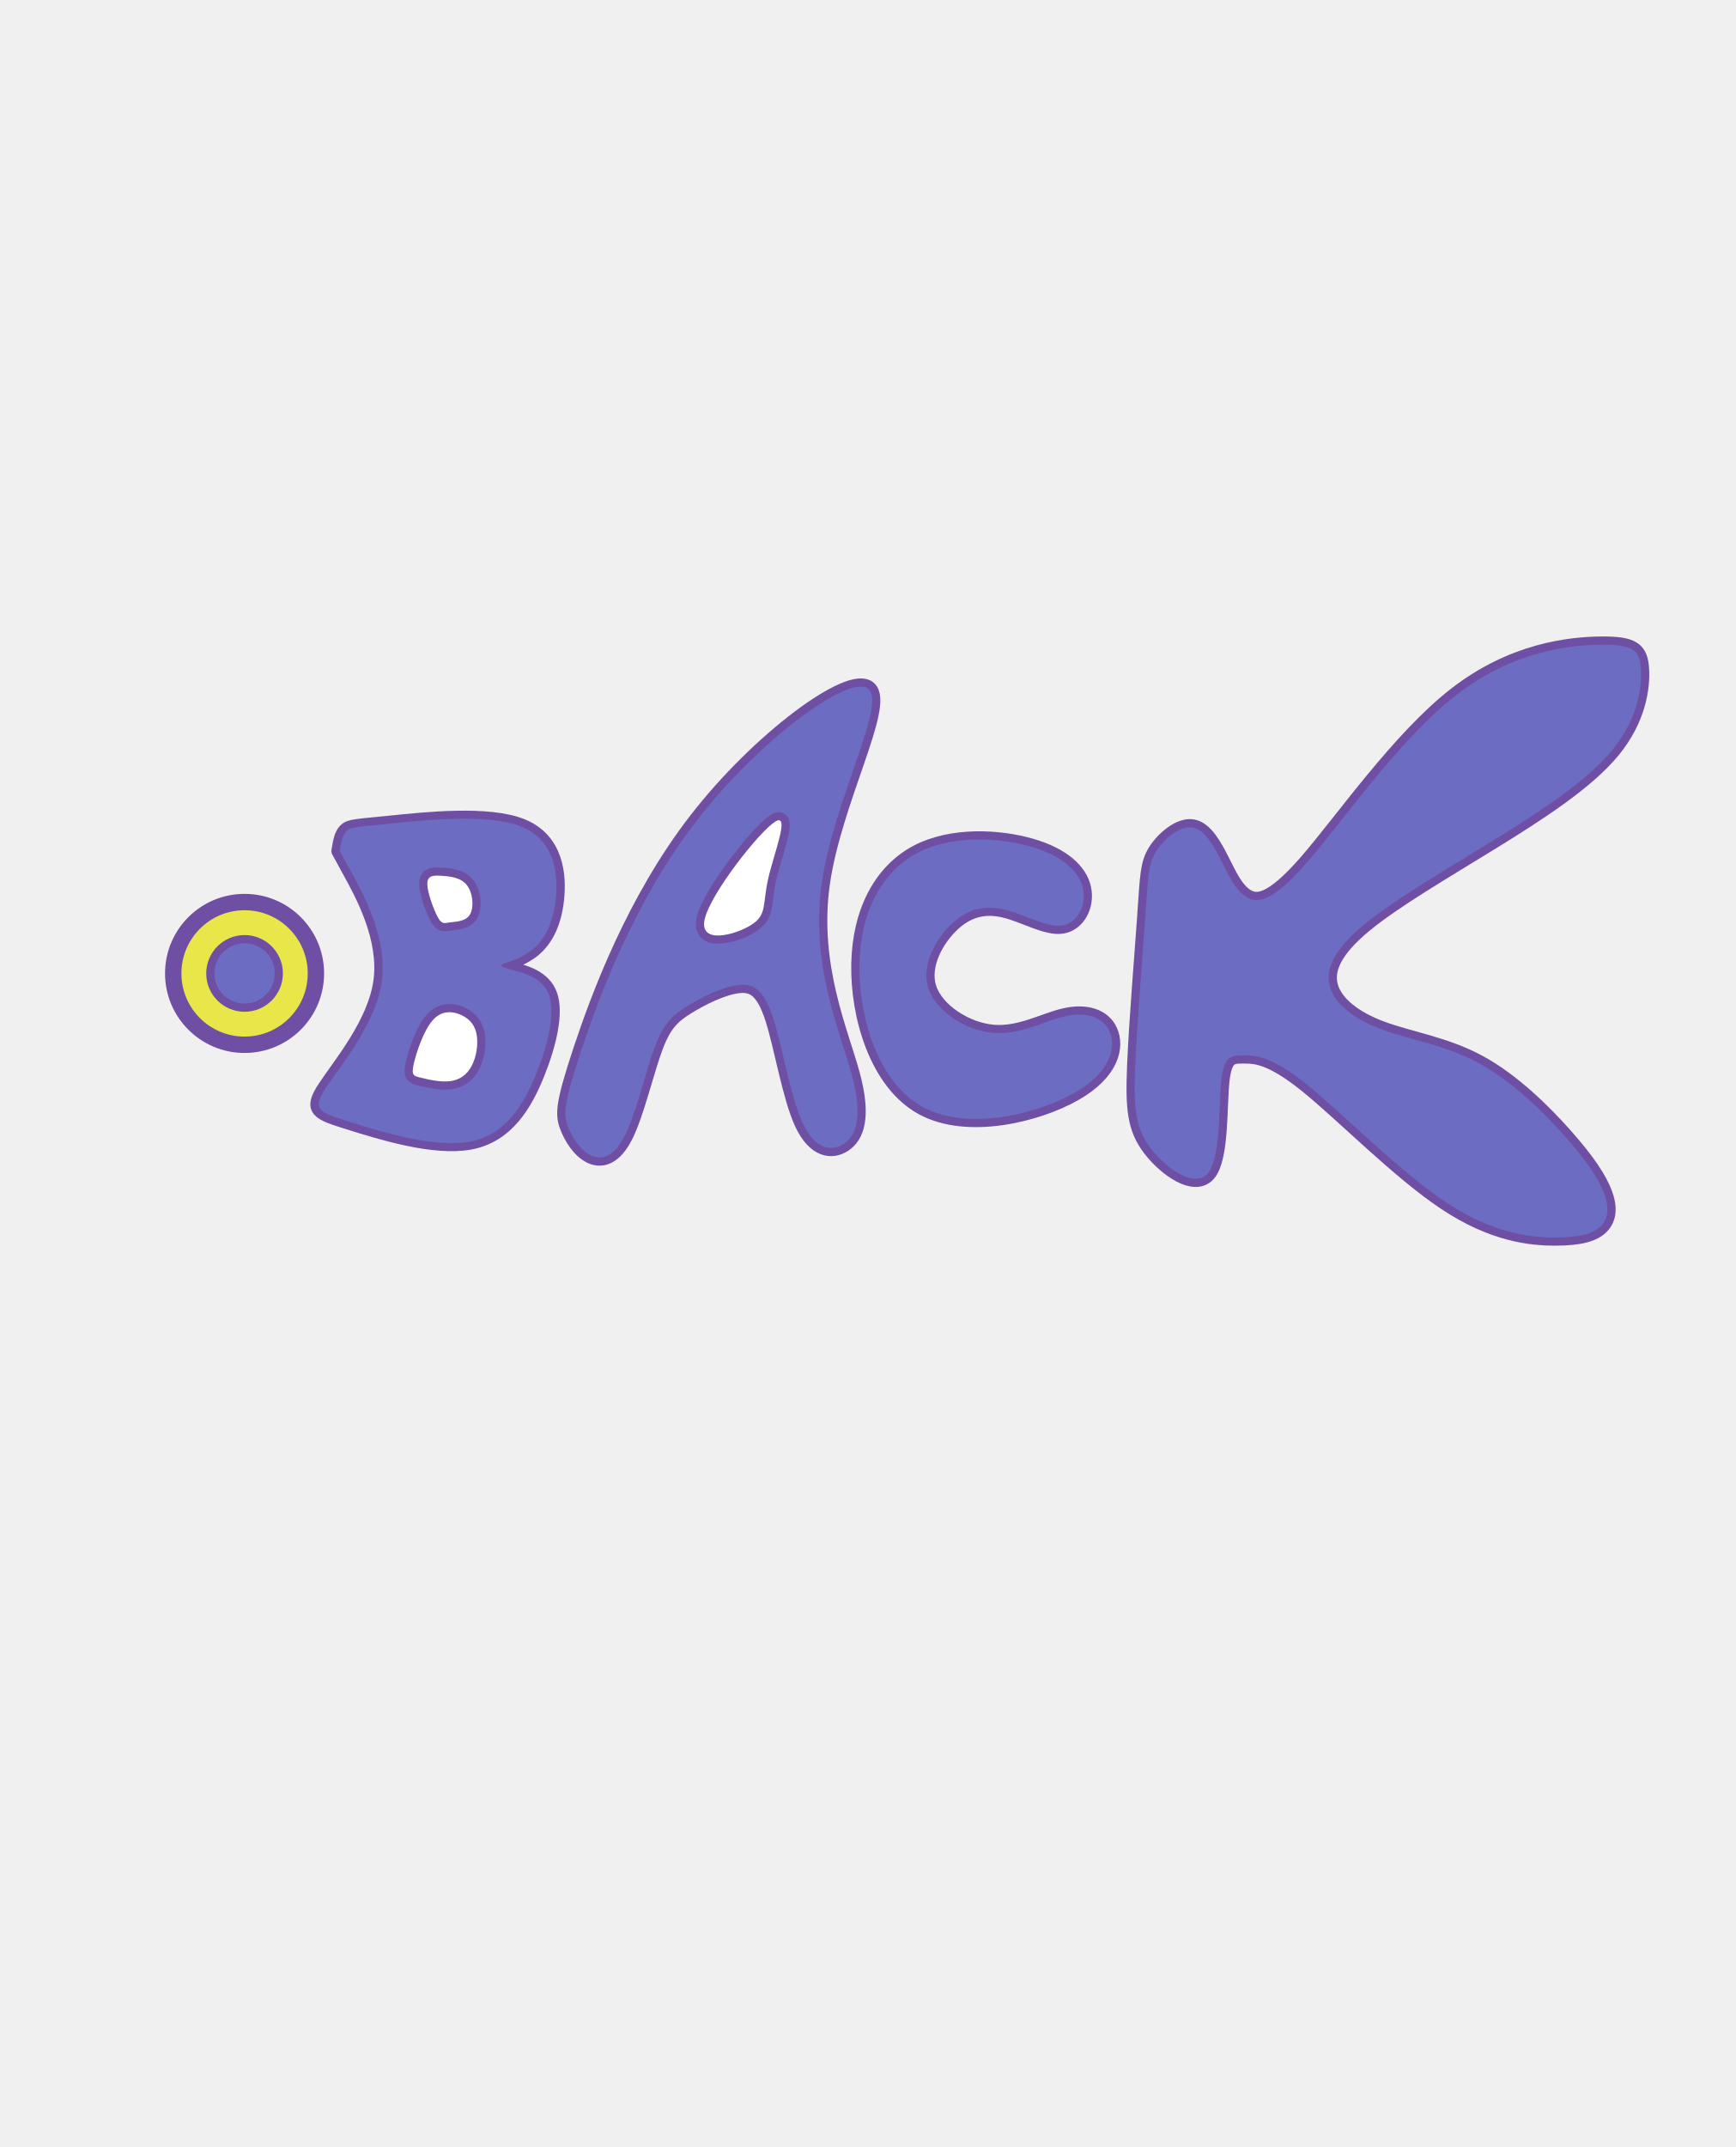
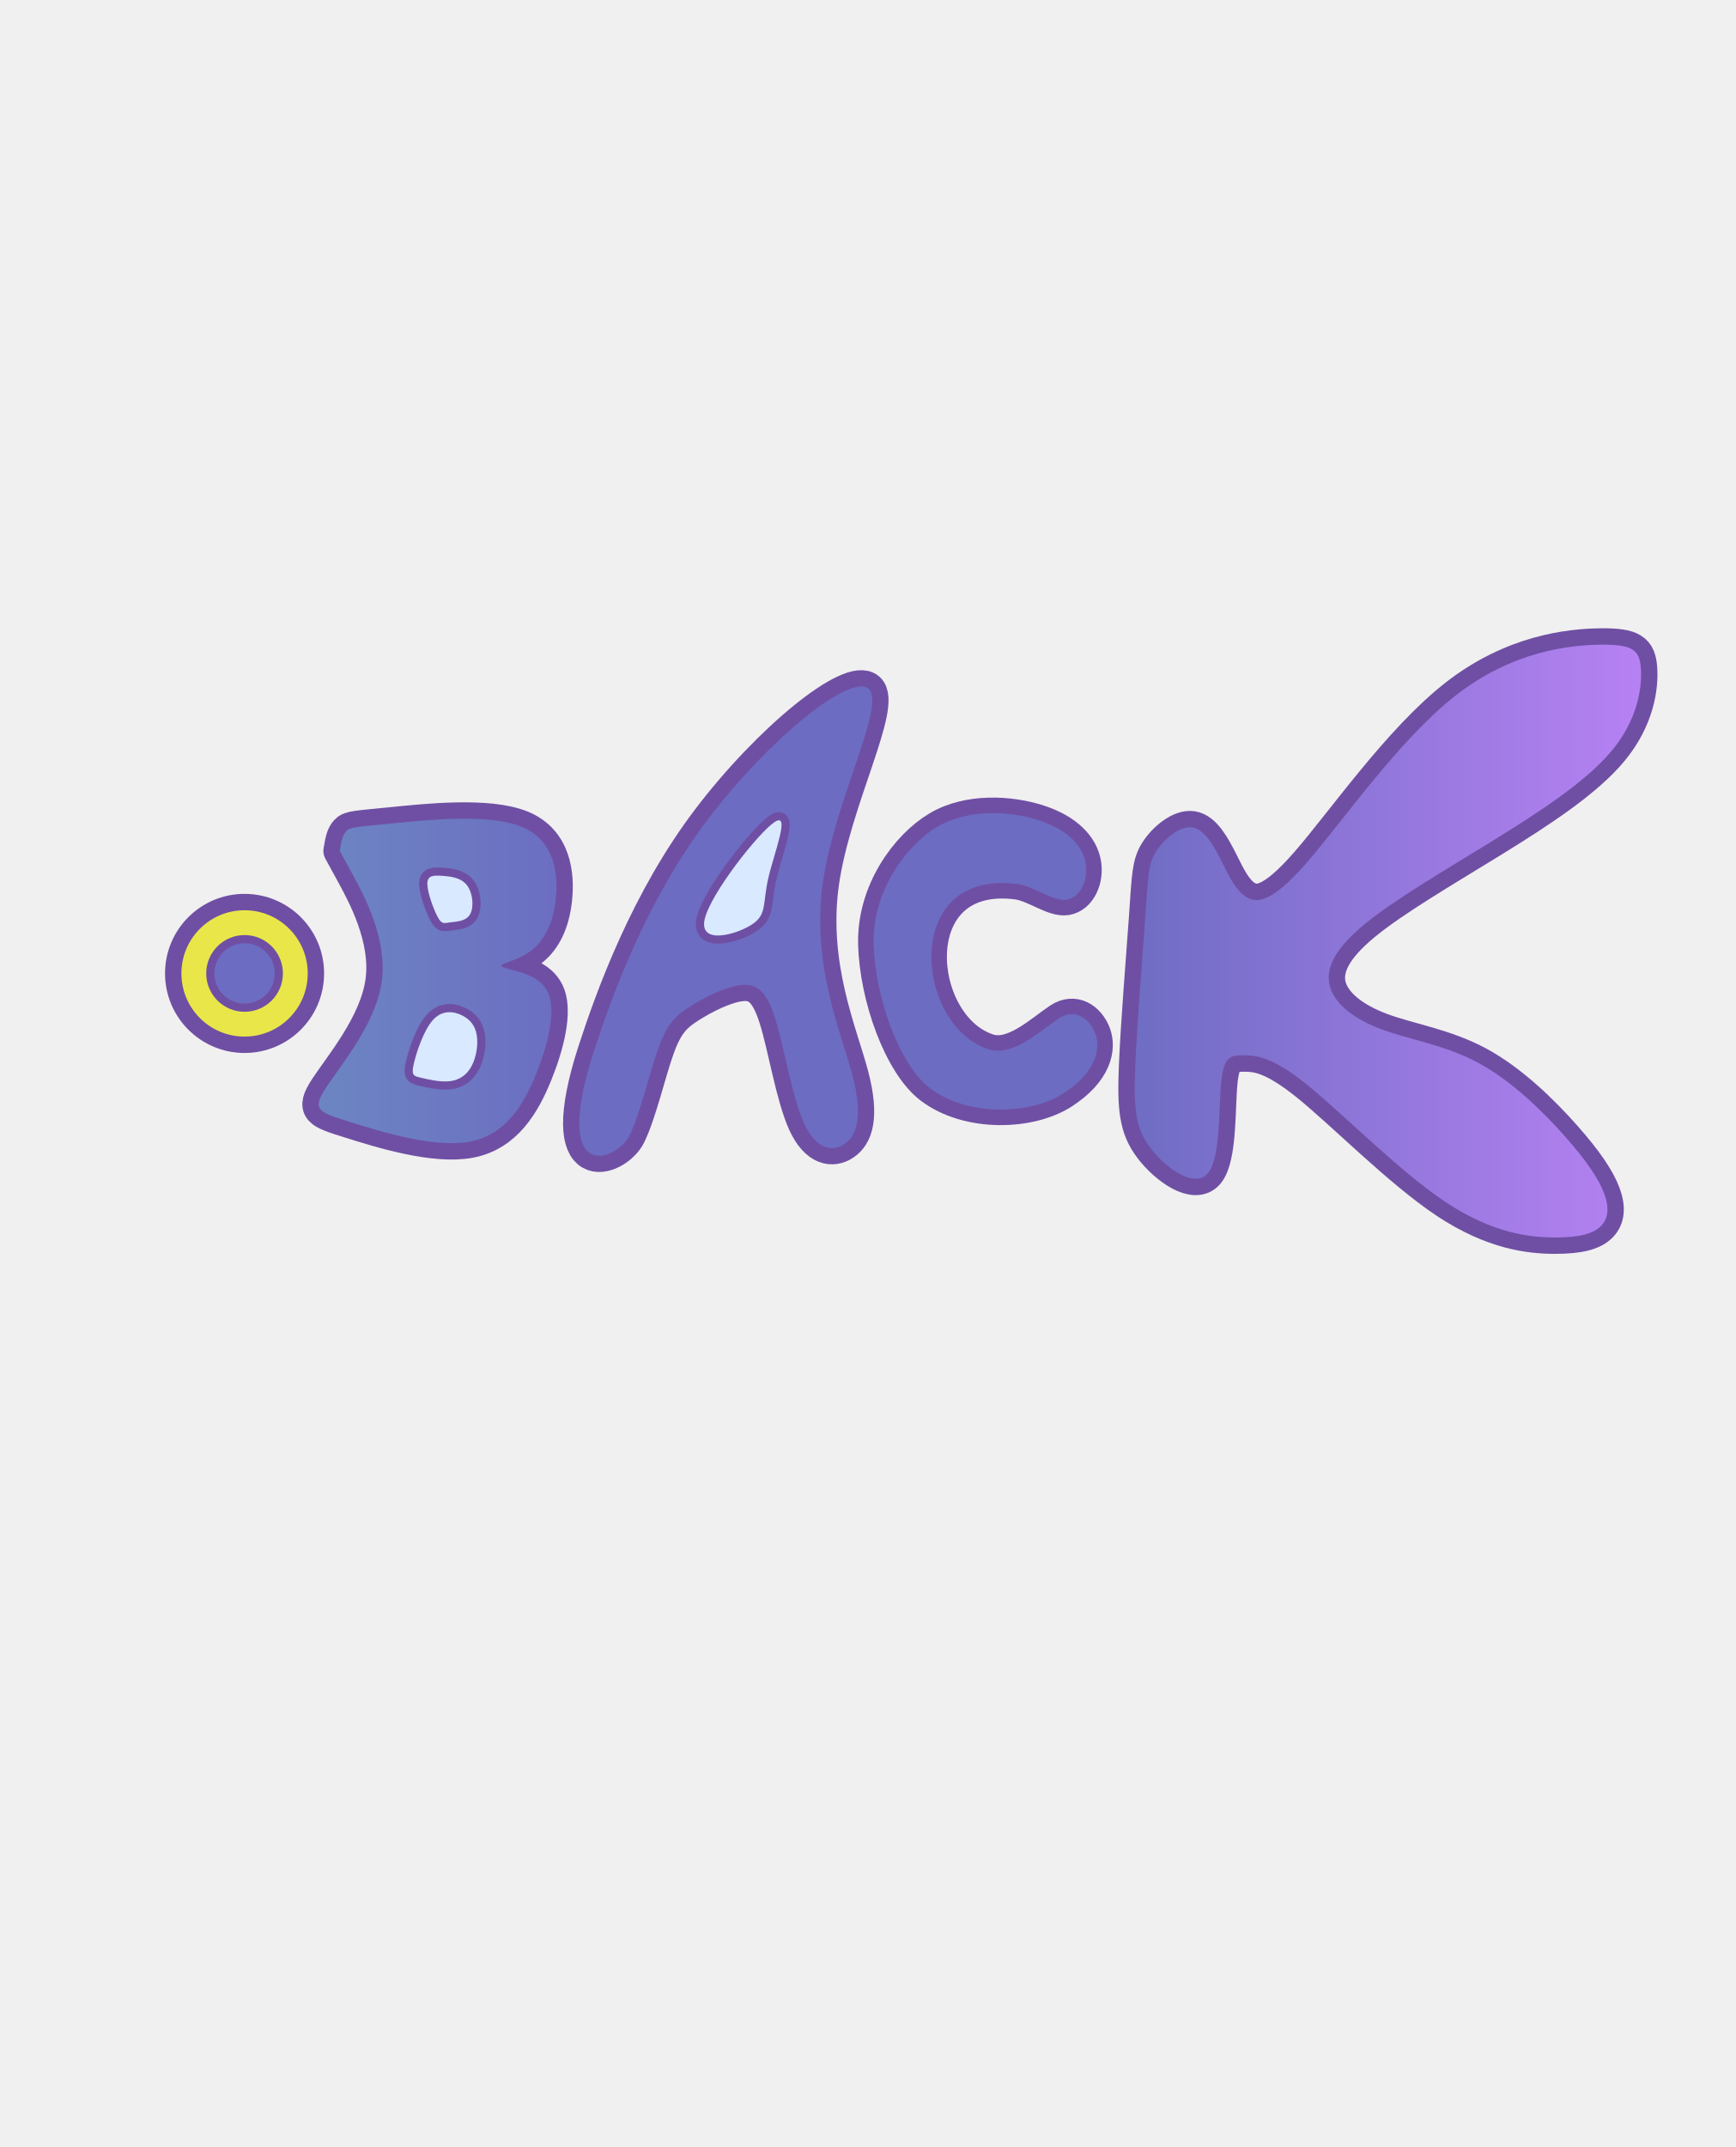
- <svg xmlns="http://www.w3.org/2000/svg" width="106.026mm" height="131.109mm" viewBox="0 0 106.026 131.109" version="1.1" id="svg1">
-   <defs id="defs1" />
-   <path style="fill:#6c6cc2;fill-opacity:1;stroke:#6f4fa4;stroke-width:1.02;stroke-linecap:round;stroke-linejoin:round;stroke-dasharray:none;stroke-opacity:1;paint-order:markers stroke fill" d="m 25.262,53.195 c 0.731,1.395 2.192,4.184 1.832,6.909 -0.36,2.725 -2.542,5.386 -3.415,6.784 -0.873,1.398 -0.437,1.534 1.431,2.145 1.868,0.611 5.167,1.698 7.365,1.266 2.198,-0.432 3.294,-2.383 4.046,-4.324 0.751,-1.942 1.158,-3.874 0.784,-4.988 -0.374,-1.114 -1.528,-1.41 -2.206,-1.598 -0.677,-0.187 -0.878,-0.266 -0.571,-0.406 0.307,-0.141 1.12,-0.344 1.797,-0.938 0.677,-0.594 1.219,-1.579 1.383,-3.159 0.164,-1.58 -0.049,-3.754 -2.078,-4.621 -2.03,-0.866 -5.875,-0.424 -7.985,-0.203 -2.109,0.221 -2.482,0.221 -2.712,0.474 -0.229,0.253 -0.298,0.658 -0.35,0.961 -0.052,0.304 -0.052,0.304 -0.052,0.304 1e-6,-2e-6 1e-6,-2e-6 0.731,1.395 z" id="path2" transform="matrix(1.001184,0,0,0.9597315,-3.807672,2.24596)" />
-   <path style="fill:#6c6cc2;fill-opacity:1;stroke:#6f4fa4;stroke-width:1;stroke-linecap:round;stroke-linejoin:round;stroke-dasharray:none;stroke-opacity:1;paint-order:markers stroke fill" d="m 39.997,70.97 c -0.643,-0.301 -1.162,-1.094 -1.422,-1.805 -0.26,-0.711 -0.26,-1.34 0.82,-4.592 1.08,-3.252 3.241,-9.125 7.076,-14.074 3.836,-4.949 9.346,-8.972 10.468,-8.02 1.122,0.951 -2.144,6.877 -2.85,11.885 -0.706,5.008 1.148,9.098 1.845,11.699 0.697,2.601 0.238,3.713 -0.499,4.2 -0.736,0.487 -1.75,0.35 -2.502,-1.253 -0.752,-1.603 -1.243,-4.671 -1.803,-6.41 -0.56,-1.739 -1.189,-2.15 -2.147,-2.037 -0.958,0.112 -2.245,0.747 -3.148,1.311 -0.903,0.564 -1.423,1.056 -1.97,2.546 -0.547,1.491 -1.121,3.979 -1.791,5.319 -0.67,1.34 -1.436,1.532 -2.078,1.231 z" id="path3" transform="translate(-3.896179,-0.4102285)" />
-   <path style="fill:#6c6cc2;fill-opacity:1;stroke:#6f4fa4;stroke-width:1;stroke-linecap:round;stroke-linejoin:round;stroke-dasharray:none;stroke-opacity:1;paint-order:markers stroke fill" d="m 64.873,56.516 c 0.938,-0.142 1.5,-1.223 1.281,-2.249 -0.219,-1.026 -1.218,-1.995 -3.167,-2.562 -1.949,-0.567 -4.848,-0.731 -6.966,0.39 -2.118,1.121 -3.455,3.528 -3.523,6.752 -0.068,3.224 1.132,7.265 3.865,8.755 2.733,1.491 6.999,0.43 9.269,-0.865 2.27,-1.296 2.543,-2.827 2.147,-3.744 -0.397,-0.916 -1.463,-1.217 -2.735,-0.93 -1.272,0.287 -2.748,1.162 -4.403,1.011 -1.655,-0.151 -3.487,-1.329 -3.938,-2.737 -0.451,-1.408 0.479,-3.048 1.476,-3.965 0.998,-0.917 2.063,-1.113 3.252,-0.812 1.19,0.301 2.504,1.098 3.442,0.956 z" id="path4" />
-   <path style="fill:#6c6cc2;fill-opacity:1;stroke:#6f4fa4;stroke-width:1;stroke-linecap:round;stroke-linejoin:round;stroke-dasharray:none;stroke-opacity:1;paint-order:markers stroke fill" d="m 69.97,55.867 c -0.17,2.41 -0.511,6.52 -0.623,9.176 -0.112,2.655 0.004,3.856 0.938,5.08 0.934,1.224 2.686,2.471 3.49,1.529 0.804,-0.942 0.661,-4.073 0.825,-5.639 0.164,-1.566 0.636,-1.566 1.347,-1.566 0.712,0 1.663,0 3.866,1.771 2.203,1.771 5.658,5.312 8.519,7.207 2.861,1.895 5.126,2.143 6.665,2.143 1.539,-2e-6 2.351,-0.248 2.796,-0.701 0.445,-0.453 0.522,-1.11 0.193,-1.99 -0.329,-0.88 -1.064,-1.982 -2.388,-3.478 -1.325,-1.496 -3.239,-3.384 -5.285,-4.488 -2.046,-1.104 -4.223,-1.424 -5.905,-2.046 -1.682,-0.622 -2.87,-1.547 -3.172,-2.62 -0.302,-1.073 0.282,-2.294 2.1,-3.793 1.818,-1.499 4.869,-3.275 7.816,-5.091 2.947,-1.816 5.79,-3.673 7.342,-5.568 1.553,-1.895 1.815,-3.829 1.737,-4.966 -0.077,-1.137 -0.494,-1.478 -2.435,-1.459 -1.941,0.019 -5.406,0.399 -8.866,3.092 -3.46,2.694 -6.915,7.702 -9.095,10.205 -2.18,2.504 -3.084,2.504 -3.724,2.098 -0.64,-0.406 -1.015,-1.217 -1.483,-2.145 -0.468,-0.928 -1.029,-1.972 -1.793,-2.088 -0.764,-0.116 -1.731,0.696 -2.214,1.457 -0.483,0.761 -0.483,1.47 -0.654,3.88 z" id="path5" />
+ <svg xmlns="http://www.w3.org/2000/svg" xmlns:xlink="http://www.w3.org/1999/xlink" width="106.026mm" height="131.109mm" viewBox="0 0 106.026 131.109" version="1.1" id="svg1" xml:space="preserve">
+   <defs id="defs1">
+     <linearGradient id="linearGradient1">
+       <stop style="stop-color:#6c87c2;stop-opacity:1;" offset="0" id="stop2" />
+       <stop style="stop-color:#6c6cc2;stop-opacity:1;" offset="1" id="stop1" />
+     </linearGradient>
+     <linearGradient id="linearGradient37">
+       <stop style="stop-color:#6c6cc2;stop-opacity:1;" offset="0" id="stop37" />
+       <stop style="stop-color:#b982f5;stop-opacity:1;" offset="1" id="stop38" />
+     </linearGradient>
+     <linearGradient xlink:href="#linearGradient37" id="linearGradient38" x1="68.311" y1="57.467" x2="101.245" y2="57.467" gradientUnits="userSpaceOnUse" />
+     <linearGradient xlink:href="#linearGradient1" id="linearGradient2" x1="22.24" y1="60.08" x2="38.774" y2="60.08" gradientUnits="userSpaceOnUse" gradientTransform="matrix(1.001184,0,0,0.9597315,-3.807672,2.24596)" />
+   </defs>
+   <path style="fill:url(#linearGradient2);fill-opacity:1;stroke:#6f4fa4;stroke-width:2;stroke-linecap:round;stroke-linejoin:round;stroke-dasharray:none;stroke-opacity:1;paint-order:markers stroke fill" d="m 21.485,53.299 c 0.732,1.338 2.195,4.015 1.834,6.631 -0.361,2.615 -2.545,5.169 -3.419,6.511 -0.874,1.342 -0.438,1.472 1.432,2.058 1.87,0.587 5.173,1.63 7.374,1.215 2.201,-0.415 3.298,-2.287 4.05,-4.15 0.752,-1.863 1.159,-3.718 0.785,-4.787 -0.374,-1.069 -1.53,-1.354 -2.208,-1.533 -0.678,-0.18 -0.879,-0.255 -0.572,-0.39 0.307,-0.135 1.121,-0.33 1.799,-0.9 0.678,-0.57 1.22,-1.515 1.385,-3.032 0.164,-1.516 -0.049,-3.603 -2.081,-4.434 -2.032,-0.831 -5.882,-0.407 -7.994,-0.195 -2.112,0.212 -2.485,0.212 -2.715,0.455 -0.23,0.243 -0.299,0.631 -0.35,0.922 -0.052,0.291 -0.052,0.291 -0.052,0.291 1e-6,-1e-6 1e-6,-1e-6 0.732,1.338 z" id="path2" />
+   <path style="fill:#6c6cc2;fill-opacity:1;stroke:#6f4fa4;stroke-width:1.983;stroke-linecap:round;stroke-linejoin:round;stroke-dasharray:none;stroke-opacity:1;paint-order:markers stroke fill" d="m 36.314,64.085 c 1.061,-3.254 3.184,-9.131 6.951,-14.082 3.768,-4.952 8.689,-8.895 9.791,-7.943 1.102,0.952 -2.106,6.882 -2.8,11.893 -0.694,5.011 1.128,9.103 1.813,11.706 0.685,2.603 0.234,3.715 -0.49,4.202 -0.723,0.488 -1.719,0.35 -2.458,-1.254 -0.739,-1.604 -1.221,-4.674 -1.771,-6.414 -0.55,-1.74 -1.168,-2.151 -2.109,-2.038 -0.941,0.112 -2.205,0.748 -3.093,1.311 -0.887,0.564 -1.398,1.056 -1.935,2.548 -0.537,1.491 -1.101,3.982 -1.76,5.322 -0.77,1.568 -4.874,3.129 -2.141,-5.251 z" id="path3" />
+   <path style="fill:#6c6cc2;fill-opacity:1;stroke:#6f4fa4;stroke-width:1.896;stroke-linecap:round;stroke-linejoin:round;stroke-dasharray:none;stroke-opacity:1;paint-order:markers stroke fill" d="m 65.163,54.937 c 0.838,-0.143 1.34,-1.231 1.145,-2.262 -0.196,-1.032 -1.089,-2.008 -2.831,-2.578 -1.742,-0.57 -4.333,-0.736 -6.225,0.393 -1.893,1.128 -3.971,3.919 -3.887,7.162 0.085,3.264 1.577,7.39 3.454,8.809 2.286,1.728 6.091,1.623 8.12,0.319 2.029,-1.304 2.314,-2.762 1.96,-3.684 -0.354,-0.922 -1.263,-1.544 -2.239,-0.894 -1.102,0.733 -2.78,2.35 -4.263,1.879 -4.525,-1.439 -5.371,-10.97 1.691,-10.104 1.097,0.135 2.238,1.105 3.076,0.962 z" id="path4" />
+   <path style="fill:url(#linearGradient38);fill-opacity:1;stroke:#6f4fa4;stroke-width:2;stroke-linecap:round;stroke-linejoin:round;stroke-dasharray:none;stroke-opacity:1;paint-order:markers stroke fill" d="m 69.97,55.867 c -0.17,2.41 -0.511,6.52 -0.623,9.176 -0.112,2.655 0.004,3.856 0.938,5.08 0.934,1.224 2.686,2.471 3.49,1.529 0.804,-0.942 0.661,-4.073 0.825,-5.639 0.164,-1.566 0.636,-1.566 1.347,-1.566 0.712,0 1.663,0 3.866,1.771 2.203,1.771 5.658,5.312 8.519,7.207 2.861,1.895 5.126,2.143 6.665,2.143 1.539,-2e-6 2.351,-0.248 2.796,-0.701 0.445,-0.453 0.522,-1.11 0.193,-1.99 -0.329,-0.88 -1.064,-1.982 -2.388,-3.478 -1.325,-1.496 -3.239,-3.384 -5.285,-4.488 -2.046,-1.104 -4.223,-1.424 -5.905,-2.046 -1.682,-0.622 -2.87,-1.547 -3.172,-2.62 -0.302,-1.073 0.282,-2.294 2.1,-3.793 1.818,-1.499 4.869,-3.275 7.816,-5.091 2.947,-1.816 5.79,-3.673 7.342,-5.568 1.553,-1.895 1.815,-3.829 1.737,-4.966 -0.077,-1.137 -0.494,-1.478 -2.435,-1.459 -1.941,0.019 -5.406,0.399 -8.866,3.092 -3.46,2.694 -6.915,7.702 -9.095,10.205 -2.18,2.504 -3.084,2.504 -3.724,2.098 -0.64,-0.406 -1.015,-1.217 -1.483,-2.145 -0.468,-0.928 -1.029,-1.972 -1.793,-2.088 -0.764,-0.116 -1.731,0.696 -2.214,1.457 -0.483,0.761 -0.483,1.47 -0.654,3.88 z" id="path5" />
  <circle style="fill:#e9e649;fill-opacity:1;stroke:#6f4fa4;stroke-width:2;stroke-linecap:round;stroke-linejoin:round;stroke-dasharray:none;stroke-opacity:1;paint-order:markers stroke fill" id="path6" cx="14.939" cy="59.443" r="3.858" />
  <circle style="fill:#6c6cc2;fill-opacity:1;stroke:#6f4fa4;stroke-width:1;stroke-linecap:round;stroke-linejoin:round;stroke-dasharray:none;stroke-opacity:1;paint-order:markers stroke fill" id="path7" cx="14.939" cy="59.443" r="1.842" />
-   <path style="fill:#ffffff;fill-opacity:1;stroke:#6f4fa4;stroke-width:1;stroke-linecap:round;stroke-linejoin:round;stroke-dasharray:none;stroke-opacity:1;paint-order:markers stroke fill" d="m 26.102,53.968 c 0,0.519 0.378,1.557 0.634,2.029 0.256,0.472 0.389,0.376 0.754,0.329 0.365,-0.048 0.961,-0.048 1.219,-0.485 0.258,-0.437 0.178,-1.312 -0.186,-1.784 -0.365,-0.472 -1.014,-0.54 -1.528,-0.574 -0.514,-0.034 -0.892,-0.034 -0.892,0.485 z" id="path8" />
-   <path style="fill:#ffffff;fill-opacity:1;stroke:#6f4fa4;stroke-width:1;stroke-linecap:round;stroke-linejoin:round;stroke-dasharray:none;stroke-opacity:1;paint-order:markers stroke fill" d="m 46.802,49.66 c -0.97,0.62 -3.929,4.372 -4.286,5.943 -0.358,1.571 1.885,0.962 2.855,0.342 0.97,-0.62 0.667,-1.25 1.024,-2.822 0.358,-1.571 1.377,-4.083 0.407,-3.463 z" id="path9" transform="translate(0.5291667,0.5291667)" />
-   <path style="fill:#ffffff;fill-opacity:1;stroke:#6f4fa4;stroke-width:1;stroke-linecap:round;stroke-linejoin:round;stroke-dasharray:none;stroke-opacity:1;paint-order:markers stroke fill" d="m 27.176,62.194 c -0.574,0.628 -1.025,1.994 -1.182,2.694 -0.157,0.699 -0.021,0.732 0.423,0.839 0.444,0.107 1.196,0.288 1.795,0.214 0.599,-0.074 1.045,-0.403 1.326,-0.944 0.281,-0.541 0.397,-1.296 0.304,-1.866 -0.093,-0.571 -0.396,-0.958 -0.896,-1.206 -0.5,-0.248 -1.197,-0.358 -1.771,0.271 z" id="path10" transform="translate(-0.7204278,0.08204571)" />
+   <path style="fill:#d9e9ff;fill-opacity:1;stroke:#6f4fa4;stroke-width:1;stroke-linecap:round;stroke-linejoin:round;stroke-dasharray:none;stroke-opacity:1;paint-order:markers stroke fill" d="m 26.102,53.968 c 0,0.519 0.378,1.557 0.634,2.029 0.256,0.472 0.389,0.376 0.754,0.329 0.365,-0.048 0.961,-0.048 1.219,-0.485 0.258,-0.437 0.178,-1.312 -0.186,-1.784 -0.365,-0.472 -1.014,-0.54 -1.528,-0.574 -0.514,-0.034 -0.892,-0.034 -0.892,0.485 z" id="path8" />
+   <path style="fill:#d9e9ff;fill-opacity:1;stroke:#6f4fa4;stroke-width:1;stroke-linecap:round;stroke-linejoin:round;stroke-dasharray:none;stroke-opacity:1;paint-order:markers stroke fill" d="m 47.331,50.189 c -0.97,0.62 -3.929,4.372 -4.286,5.943 -0.358,1.571 1.885,0.962 2.855,0.342 0.97,-0.62 0.667,-1.25 1.024,-2.822 0.358,-1.571 1.377,-4.083 0.407,-3.463 z" id="path9" />
+   <path style="fill:#d9e9ff;fill-opacity:1;stroke:#6f4fa4;stroke-width:1;stroke-linecap:round;stroke-linejoin:round;stroke-dasharray:none;stroke-opacity:1;paint-order:markers stroke fill" d="m 26.456,62.276 c -0.574,0.628 -1.025,1.994 -1.182,2.694 -0.157,0.699 -0.021,0.732 0.423,0.839 0.444,0.107 1.196,0.288 1.795,0.214 0.599,-0.074 1.045,-0.403 1.326,-0.944 0.281,-0.541 0.397,-1.296 0.304,-1.866 -0.093,-0.571 -0.396,-0.958 -0.896,-1.206 -0.5,-0.248 -1.197,-0.358 -1.771,0.271 z" id="path10" />
</svg>
